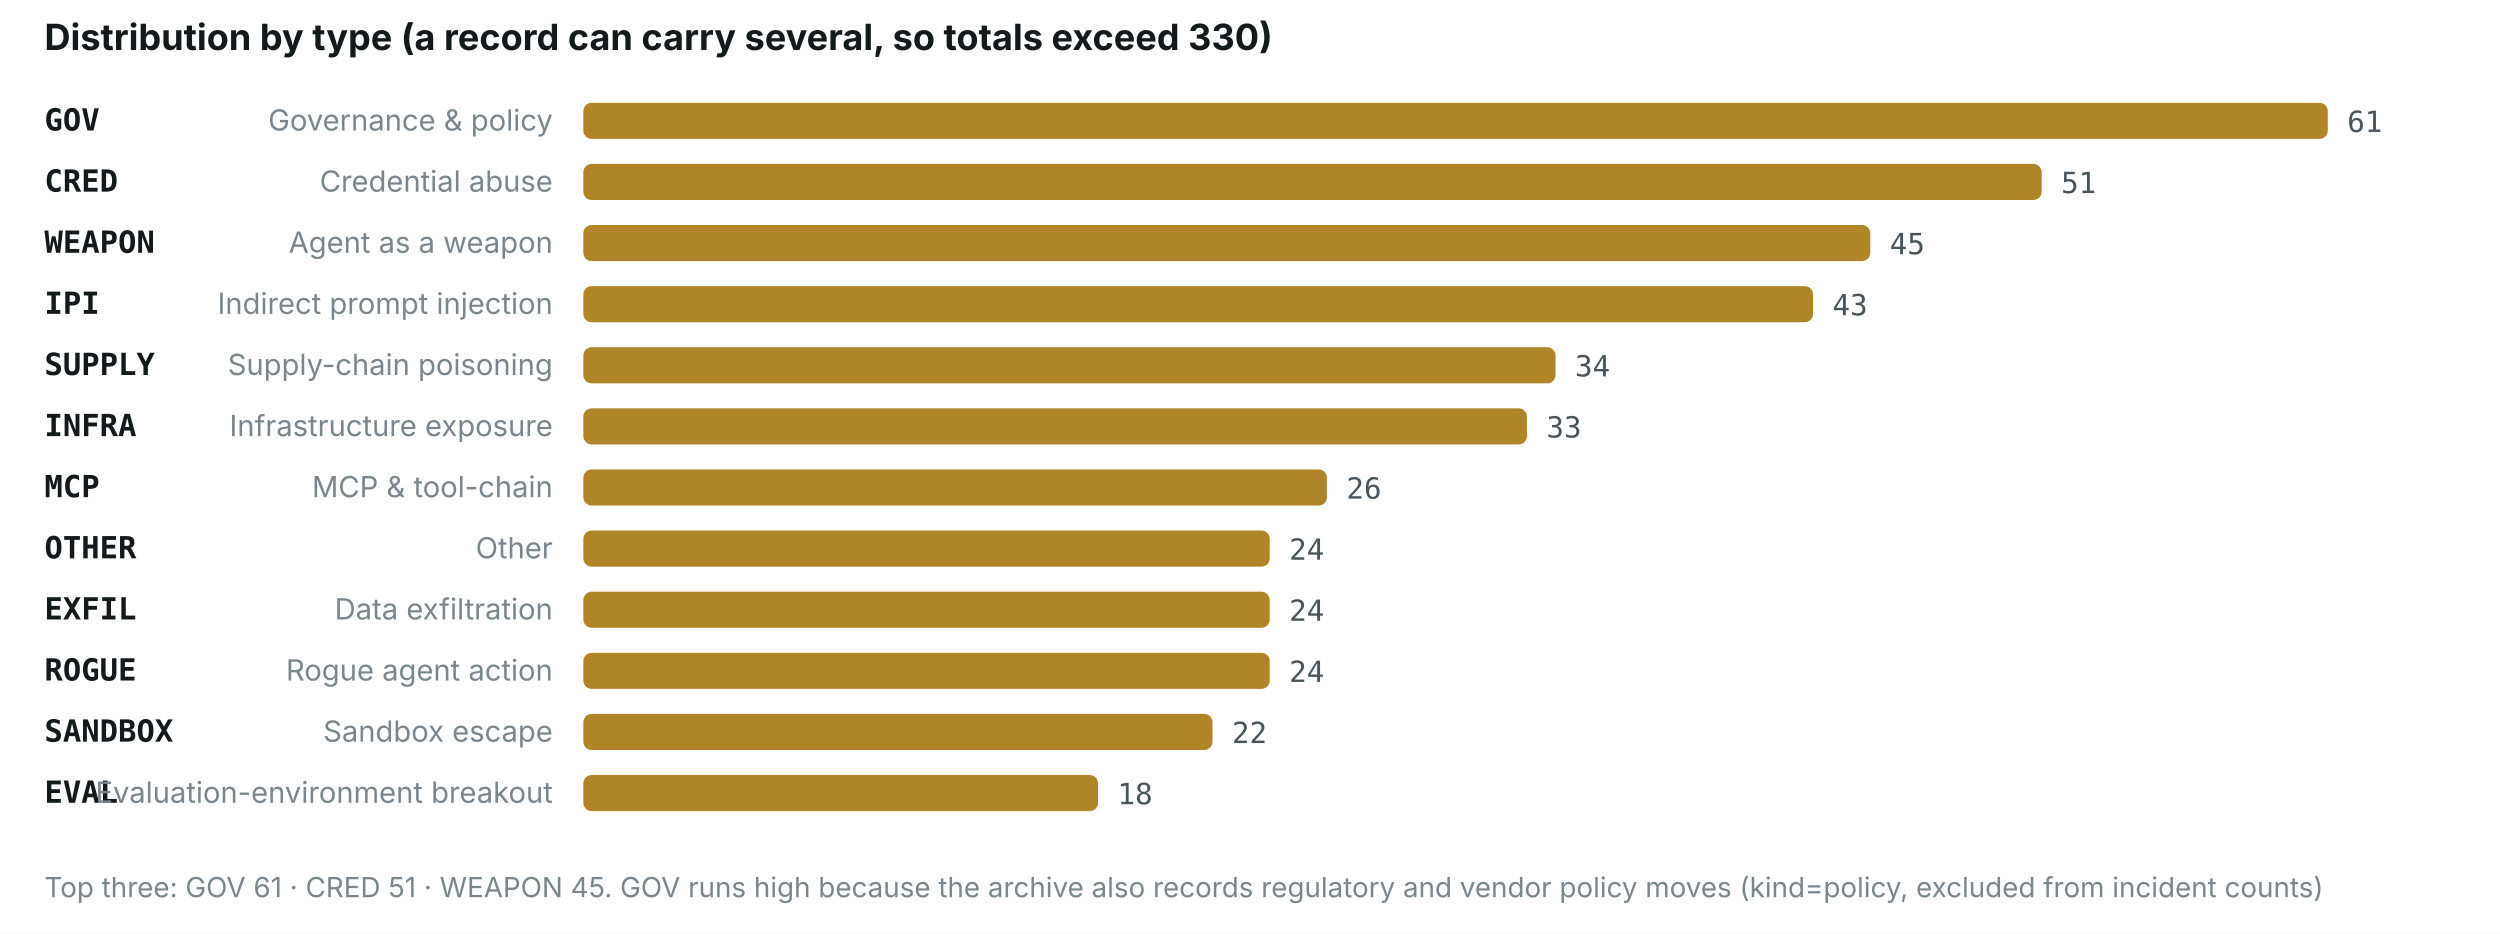
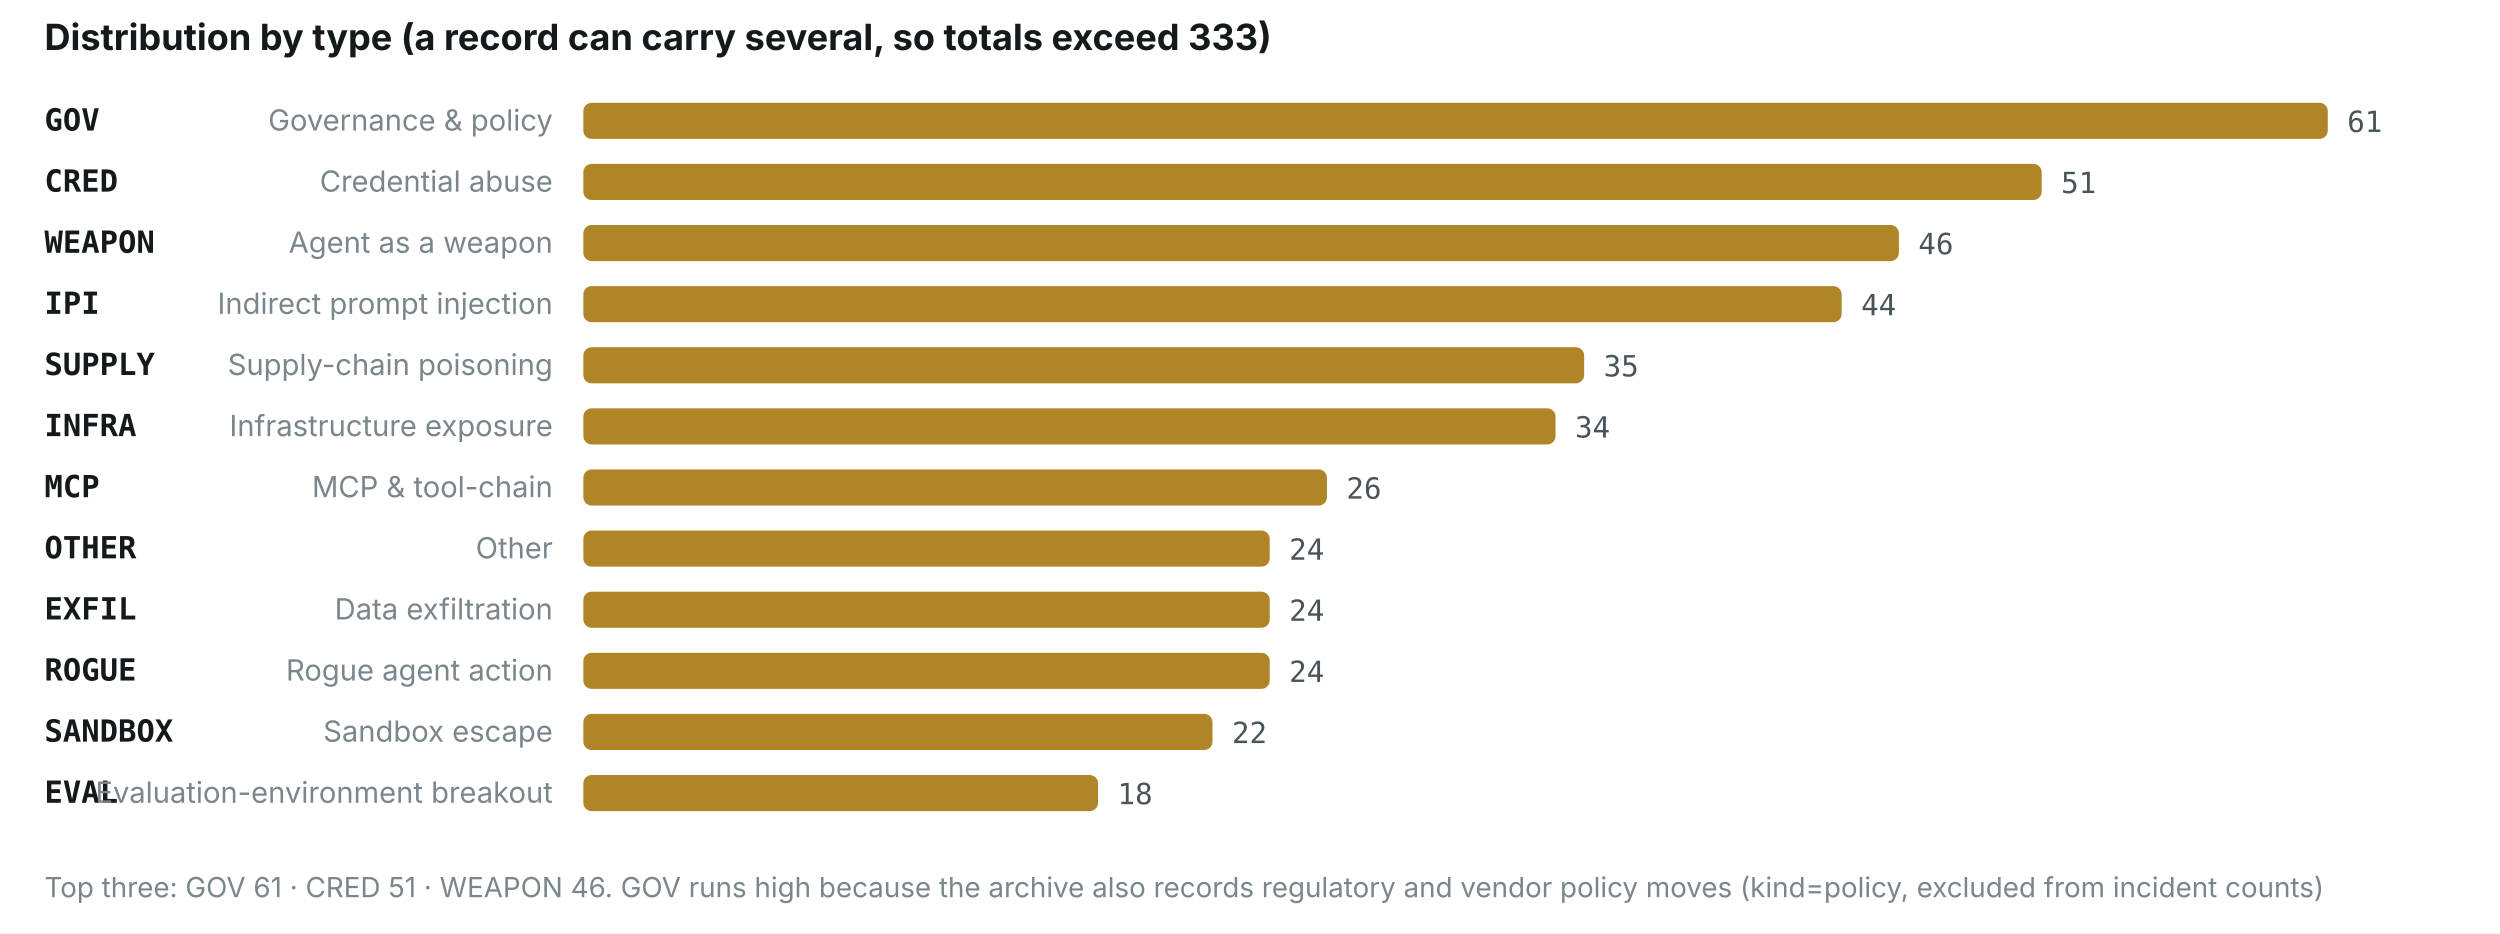
<svg xmlns="http://www.w3.org/2000/svg" viewBox="0 0 900 336" width="900" height="336" role="img" font-family="ui-sans-serif,-apple-system,'Segoe UI','PingFang SC','Microsoft YaHei',sans-serif">
  <rect width="900" height="336" fill="#FFFFFF" />
-   <text x="16" y="18" font-size="13" font-weight="700" fill="#141A1C">Distribution by type (a record can carry several, so totals exceed 330)</text>
+   <text x="16" y="18" font-size="13" font-weight="700" fill="#141A1C">Distribution by type (a record can carry several, so totals exceed 333)</text>
  <text x="16" y="47" font-size="11" fill="#141A1C" font-family="ui-monospace,'SF Mono','Cascadia Mono','Consolas',monospace" font-weight="600">GOV</text>
  <text x="199" y="47" font-size="10.5" text-anchor="end" fill="#7A868C">Governance &amp; policy</text>
  <rect x="210" y="37" width="628.0" height="13" rx="3" fill="#B08528" />
  <text x="845.0" y="47.5" font-size="10.5" fill="#48545A" font-family="ui-monospace,'SF Mono','Cascadia Mono','Consolas',monospace">61</text>
  <text x="16" y="69" font-size="11" fill="#141A1C" font-family="ui-monospace,'SF Mono','Cascadia Mono','Consolas',monospace" font-weight="600">CRED</text>
  <text x="199" y="69" font-size="10.5" text-anchor="end" fill="#7A868C">Credential abuse</text>
  <rect x="210" y="59" width="525.0" height="13" rx="3" fill="#B08528" />
  <text x="742.0" y="69.5" font-size="10.5" fill="#48545A" font-family="ui-monospace,'SF Mono','Cascadia Mono','Consolas',monospace">51</text>
  <text x="16" y="91" font-size="11" fill="#141A1C" font-family="ui-monospace,'SF Mono','Cascadia Mono','Consolas',monospace" font-weight="600">WEAPON</text>
  <text x="199" y="91" font-size="10.5" text-anchor="end" fill="#7A868C">Agent as a weapon</text>
-   <rect x="210" y="81" width="463.3" height="13" rx="3" fill="#B08528" />
-   <text x="680.3" y="91.5" font-size="10.5" fill="#48545A" font-family="ui-monospace,'SF Mono','Cascadia Mono','Consolas',monospace">45</text>
+   <rect x="210" y="81" width="473.6" height="13" rx="3" fill="#B08528" />
+   <text x="690.6" y="91.5" font-size="10.5" fill="#48545A" font-family="ui-monospace,'SF Mono','Cascadia Mono','Consolas',monospace">46</text>
  <text x="16" y="113" font-size="11" fill="#141A1C" font-family="ui-monospace,'SF Mono','Cascadia Mono','Consolas',monospace" font-weight="600">IPI</text>
  <text x="199" y="113" font-size="10.5" text-anchor="end" fill="#7A868C">Indirect prompt injection</text>
-   <rect x="210" y="103" width="442.7" height="13" rx="3" fill="#B08528" />
-   <text x="659.7" y="113.5" font-size="10.5" fill="#48545A" font-family="ui-monospace,'SF Mono','Cascadia Mono','Consolas',monospace">43</text>
+   <rect x="210" y="103" width="453.0" height="13" rx="3" fill="#B08528" />
+   <text x="670.0" y="113.5" font-size="10.5" fill="#48545A" font-family="ui-monospace,'SF Mono','Cascadia Mono','Consolas',monospace">44</text>
  <text x="16" y="135" font-size="11" fill="#141A1C" font-family="ui-monospace,'SF Mono','Cascadia Mono','Consolas',monospace" font-weight="600">SUPPLY</text>
  <text x="199" y="135" font-size="10.5" text-anchor="end" fill="#7A868C">Supply-chain poisoning</text>
-   <rect x="210" y="125" width="350.0" height="13" rx="3" fill="#B08528" />
-   <text x="567.0" y="135.5" font-size="10.5" fill="#48545A" font-family="ui-monospace,'SF Mono','Cascadia Mono','Consolas',monospace">34</text>
+   <rect x="210" y="125" width="360.3" height="13" rx="3" fill="#B08528" />
+   <text x="577.3" y="135.5" font-size="10.5" fill="#48545A" font-family="ui-monospace,'SF Mono','Cascadia Mono','Consolas',monospace">35</text>
  <text x="16" y="157" font-size="11" fill="#141A1C" font-family="ui-monospace,'SF Mono','Cascadia Mono','Consolas',monospace" font-weight="600">INFRA</text>
  <text x="199" y="157" font-size="10.5" text-anchor="end" fill="#7A868C">Infrastructure exposure</text>
-   <rect x="210" y="147" width="339.7" height="13" rx="3" fill="#B08528" />
-   <text x="556.7" y="157.5" font-size="10.5" fill="#48545A" font-family="ui-monospace,'SF Mono','Cascadia Mono','Consolas',monospace">33</text>
+   <rect x="210" y="147" width="350.0" height="13" rx="3" fill="#B08528" />
+   <text x="567.0" y="157.5" font-size="10.5" fill="#48545A" font-family="ui-monospace,'SF Mono','Cascadia Mono','Consolas',monospace">34</text>
  <text x="16" y="179" font-size="11" fill="#141A1C" font-family="ui-monospace,'SF Mono','Cascadia Mono','Consolas',monospace" font-weight="600">MCP</text>
  <text x="199" y="179" font-size="10.5" text-anchor="end" fill="#7A868C">MCP &amp; tool-chain</text>
  <rect x="210" y="169" width="267.7" height="13" rx="3" fill="#B08528" />
  <text x="484.7" y="179.5" font-size="10.5" fill="#48545A" font-family="ui-monospace,'SF Mono','Cascadia Mono','Consolas',monospace">26</text>
  <text x="16" y="201" font-size="11" fill="#141A1C" font-family="ui-monospace,'SF Mono','Cascadia Mono','Consolas',monospace" font-weight="600">OTHER</text>
  <text x="199" y="201" font-size="10.5" text-anchor="end" fill="#7A868C">Other</text>
  <rect x="210" y="191" width="247.1" height="13" rx="3" fill="#B08528" />
  <text x="464.1" y="201.5" font-size="10.5" fill="#48545A" font-family="ui-monospace,'SF Mono','Cascadia Mono','Consolas',monospace">24</text>
  <text x="16" y="223" font-size="11" fill="#141A1C" font-family="ui-monospace,'SF Mono','Cascadia Mono','Consolas',monospace" font-weight="600">EXFIL</text>
  <text x="199" y="223" font-size="10.5" text-anchor="end" fill="#7A868C">Data exfiltration</text>
  <rect x="210" y="213" width="247.1" height="13" rx="3" fill="#B08528" />
  <text x="464.1" y="223.5" font-size="10.5" fill="#48545A" font-family="ui-monospace,'SF Mono','Cascadia Mono','Consolas',monospace">24</text>
  <text x="16" y="245" font-size="11" fill="#141A1C" font-family="ui-monospace,'SF Mono','Cascadia Mono','Consolas',monospace" font-weight="600">ROGUE</text>
  <text x="199" y="245" font-size="10.5" text-anchor="end" fill="#7A868C">Rogue agent action</text>
  <rect x="210" y="235" width="247.1" height="13" rx="3" fill="#B08528" />
  <text x="464.1" y="245.5" font-size="10.5" fill="#48545A" font-family="ui-monospace,'SF Mono','Cascadia Mono','Consolas',monospace">24</text>
  <text x="16" y="267" font-size="11" fill="#141A1C" font-family="ui-monospace,'SF Mono','Cascadia Mono','Consolas',monospace" font-weight="600">SANDBOX</text>
  <text x="199" y="267" font-size="10.5" text-anchor="end" fill="#7A868C">Sandbox escape</text>
  <rect x="210" y="257" width="226.5" height="13" rx="3" fill="#B08528" />
  <text x="443.5" y="267.5" font-size="10.5" fill="#48545A" font-family="ui-monospace,'SF Mono','Cascadia Mono','Consolas',monospace">22</text>
  <text x="16" y="289" font-size="11" fill="#141A1C" font-family="ui-monospace,'SF Mono','Cascadia Mono','Consolas',monospace" font-weight="600">EVAL</text>
  <text x="199" y="289" font-size="10.5" text-anchor="end" fill="#7A868C">Evaluation-environment breakout</text>
  <rect x="210" y="279" width="185.3" height="13" rx="3" fill="#B08528" />
  <text x="402.3" y="289.5" font-size="10.5" fill="#48545A" font-family="ui-monospace,'SF Mono','Cascadia Mono','Consolas',monospace">18</text>
-   <text x="16" y="323" font-size="10" fill="#7A868C">Top three: GOV 61 · CRED 51 · WEAPON 45. GOV runs high because the archive also records regulatory and vendor policy moves (kind=policy, excluded from incident counts)</text>
+   <text x="16" y="323" font-size="10" fill="#7A868C">Top three: GOV 61 · CRED 51 · WEAPON 46. GOV runs high because the archive also records regulatory and vendor policy moves (kind=policy, excluded from incident counts)</text>
</svg>
